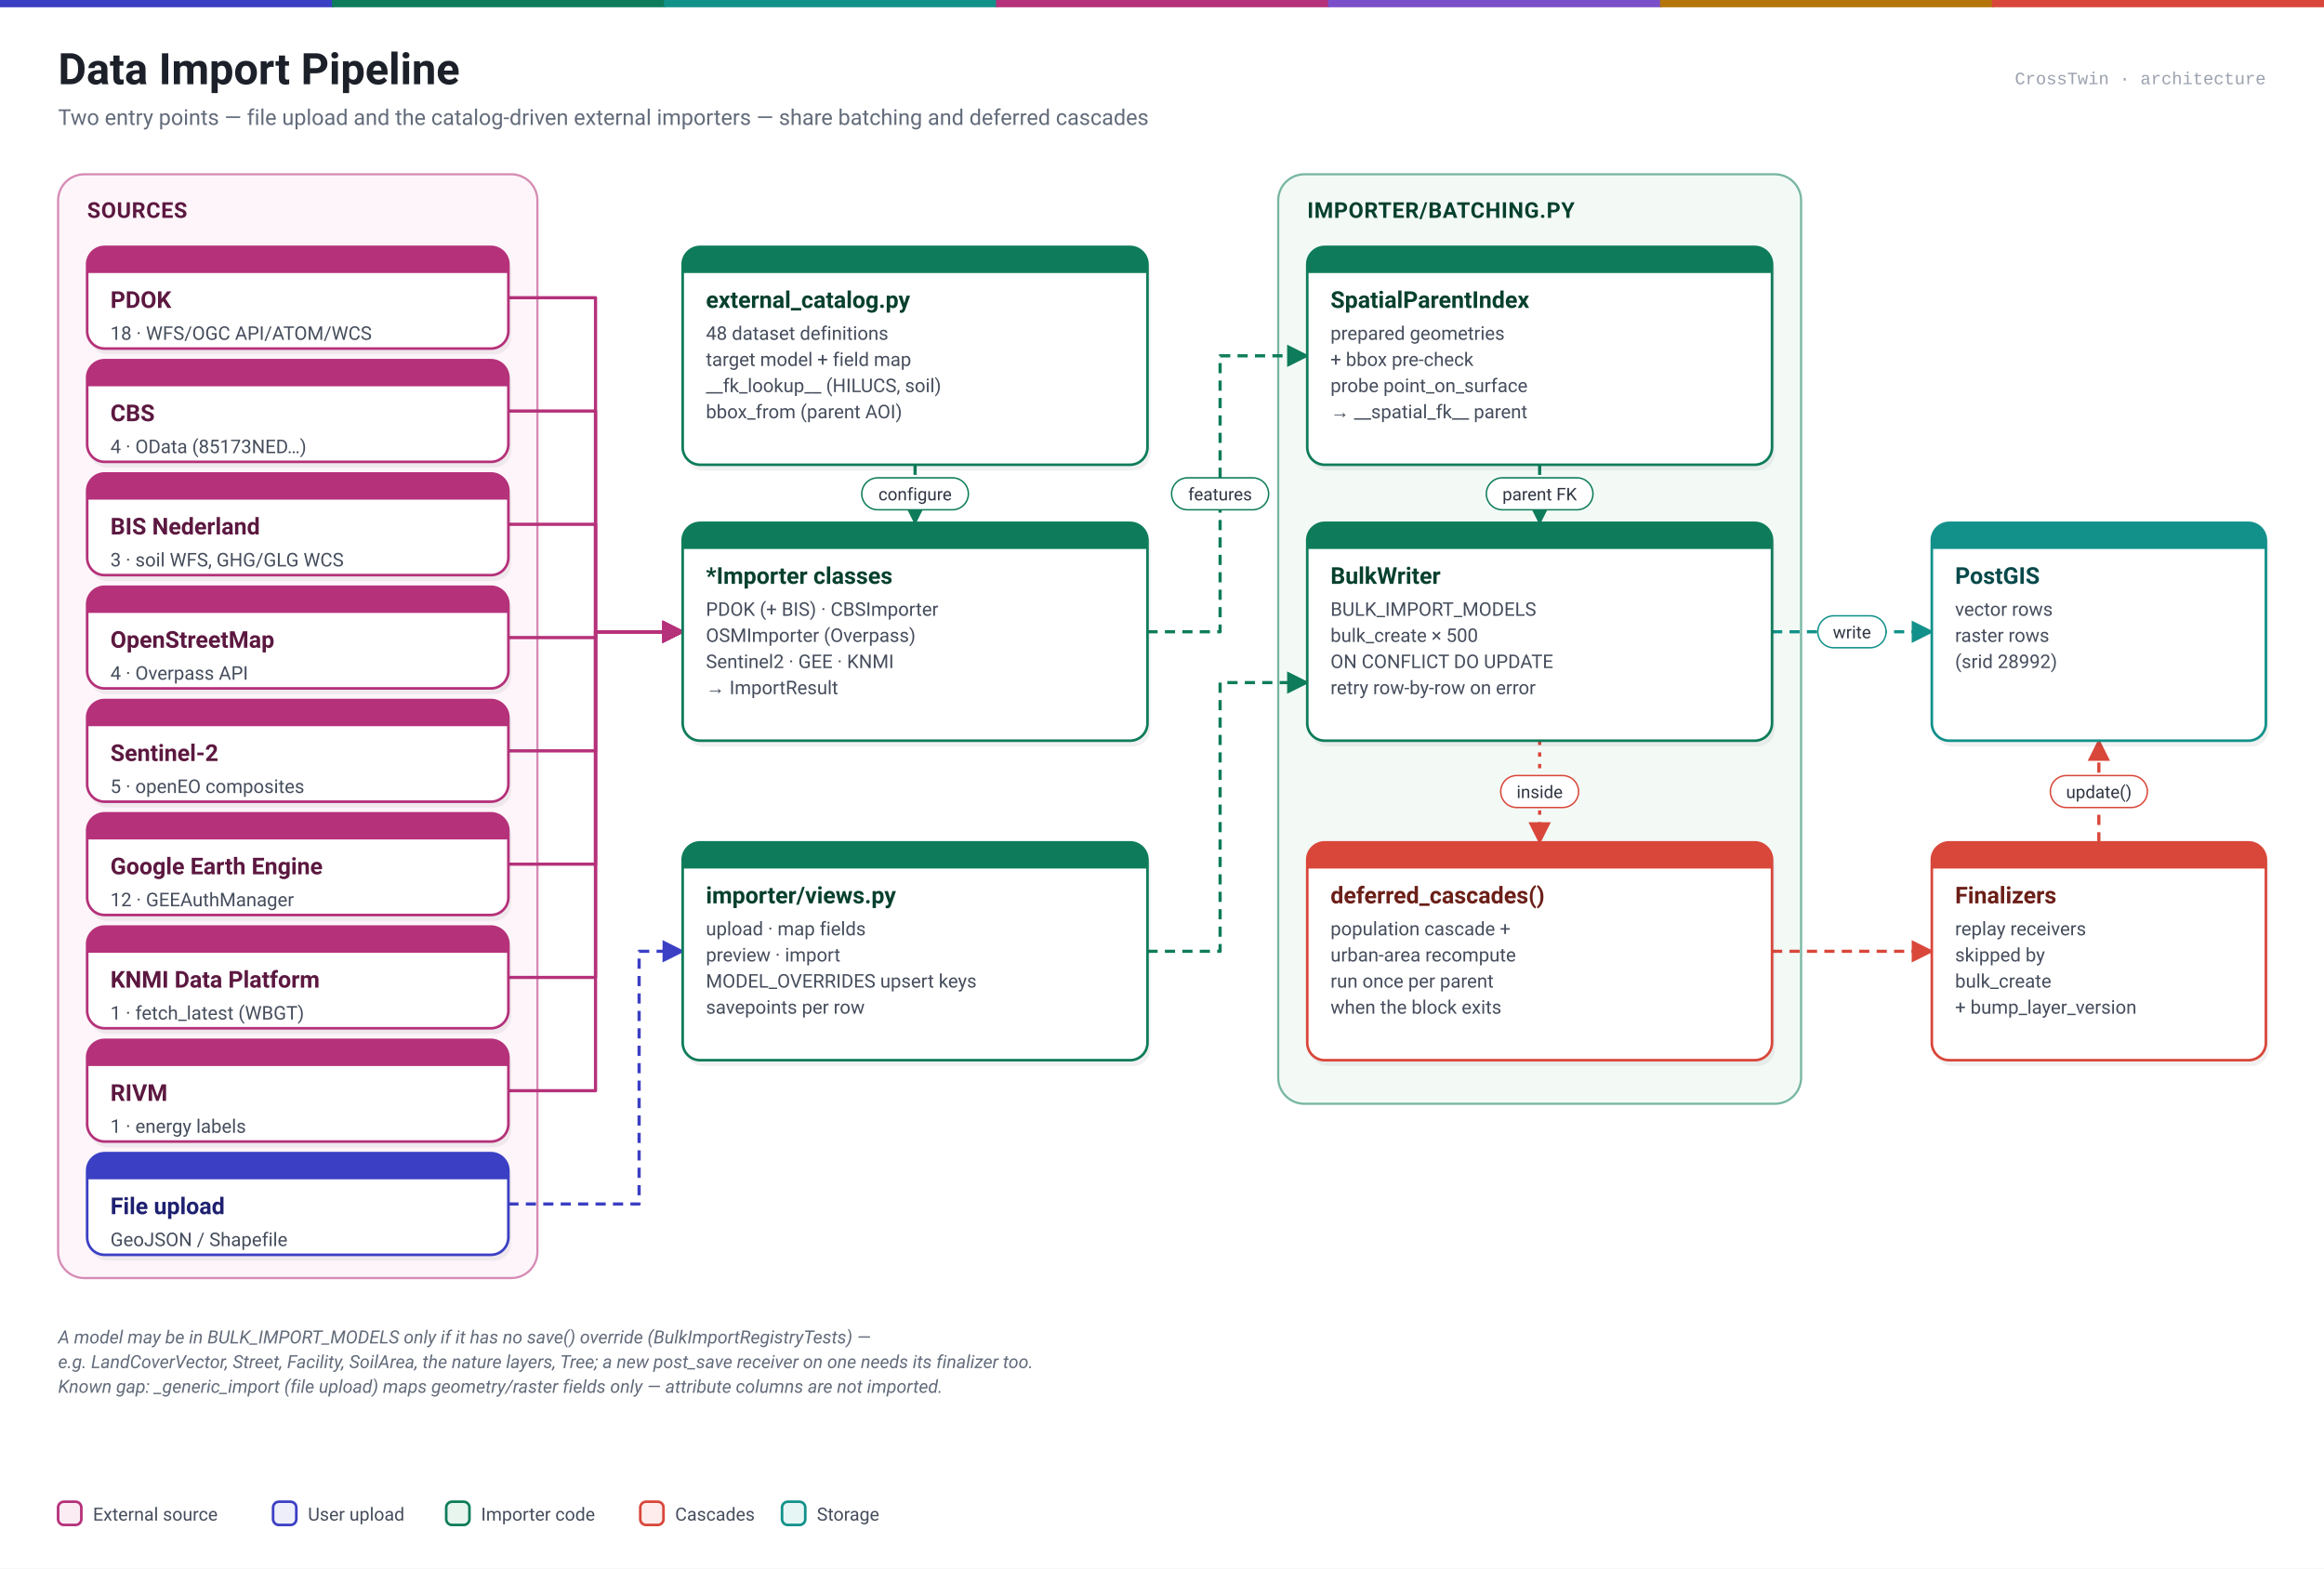
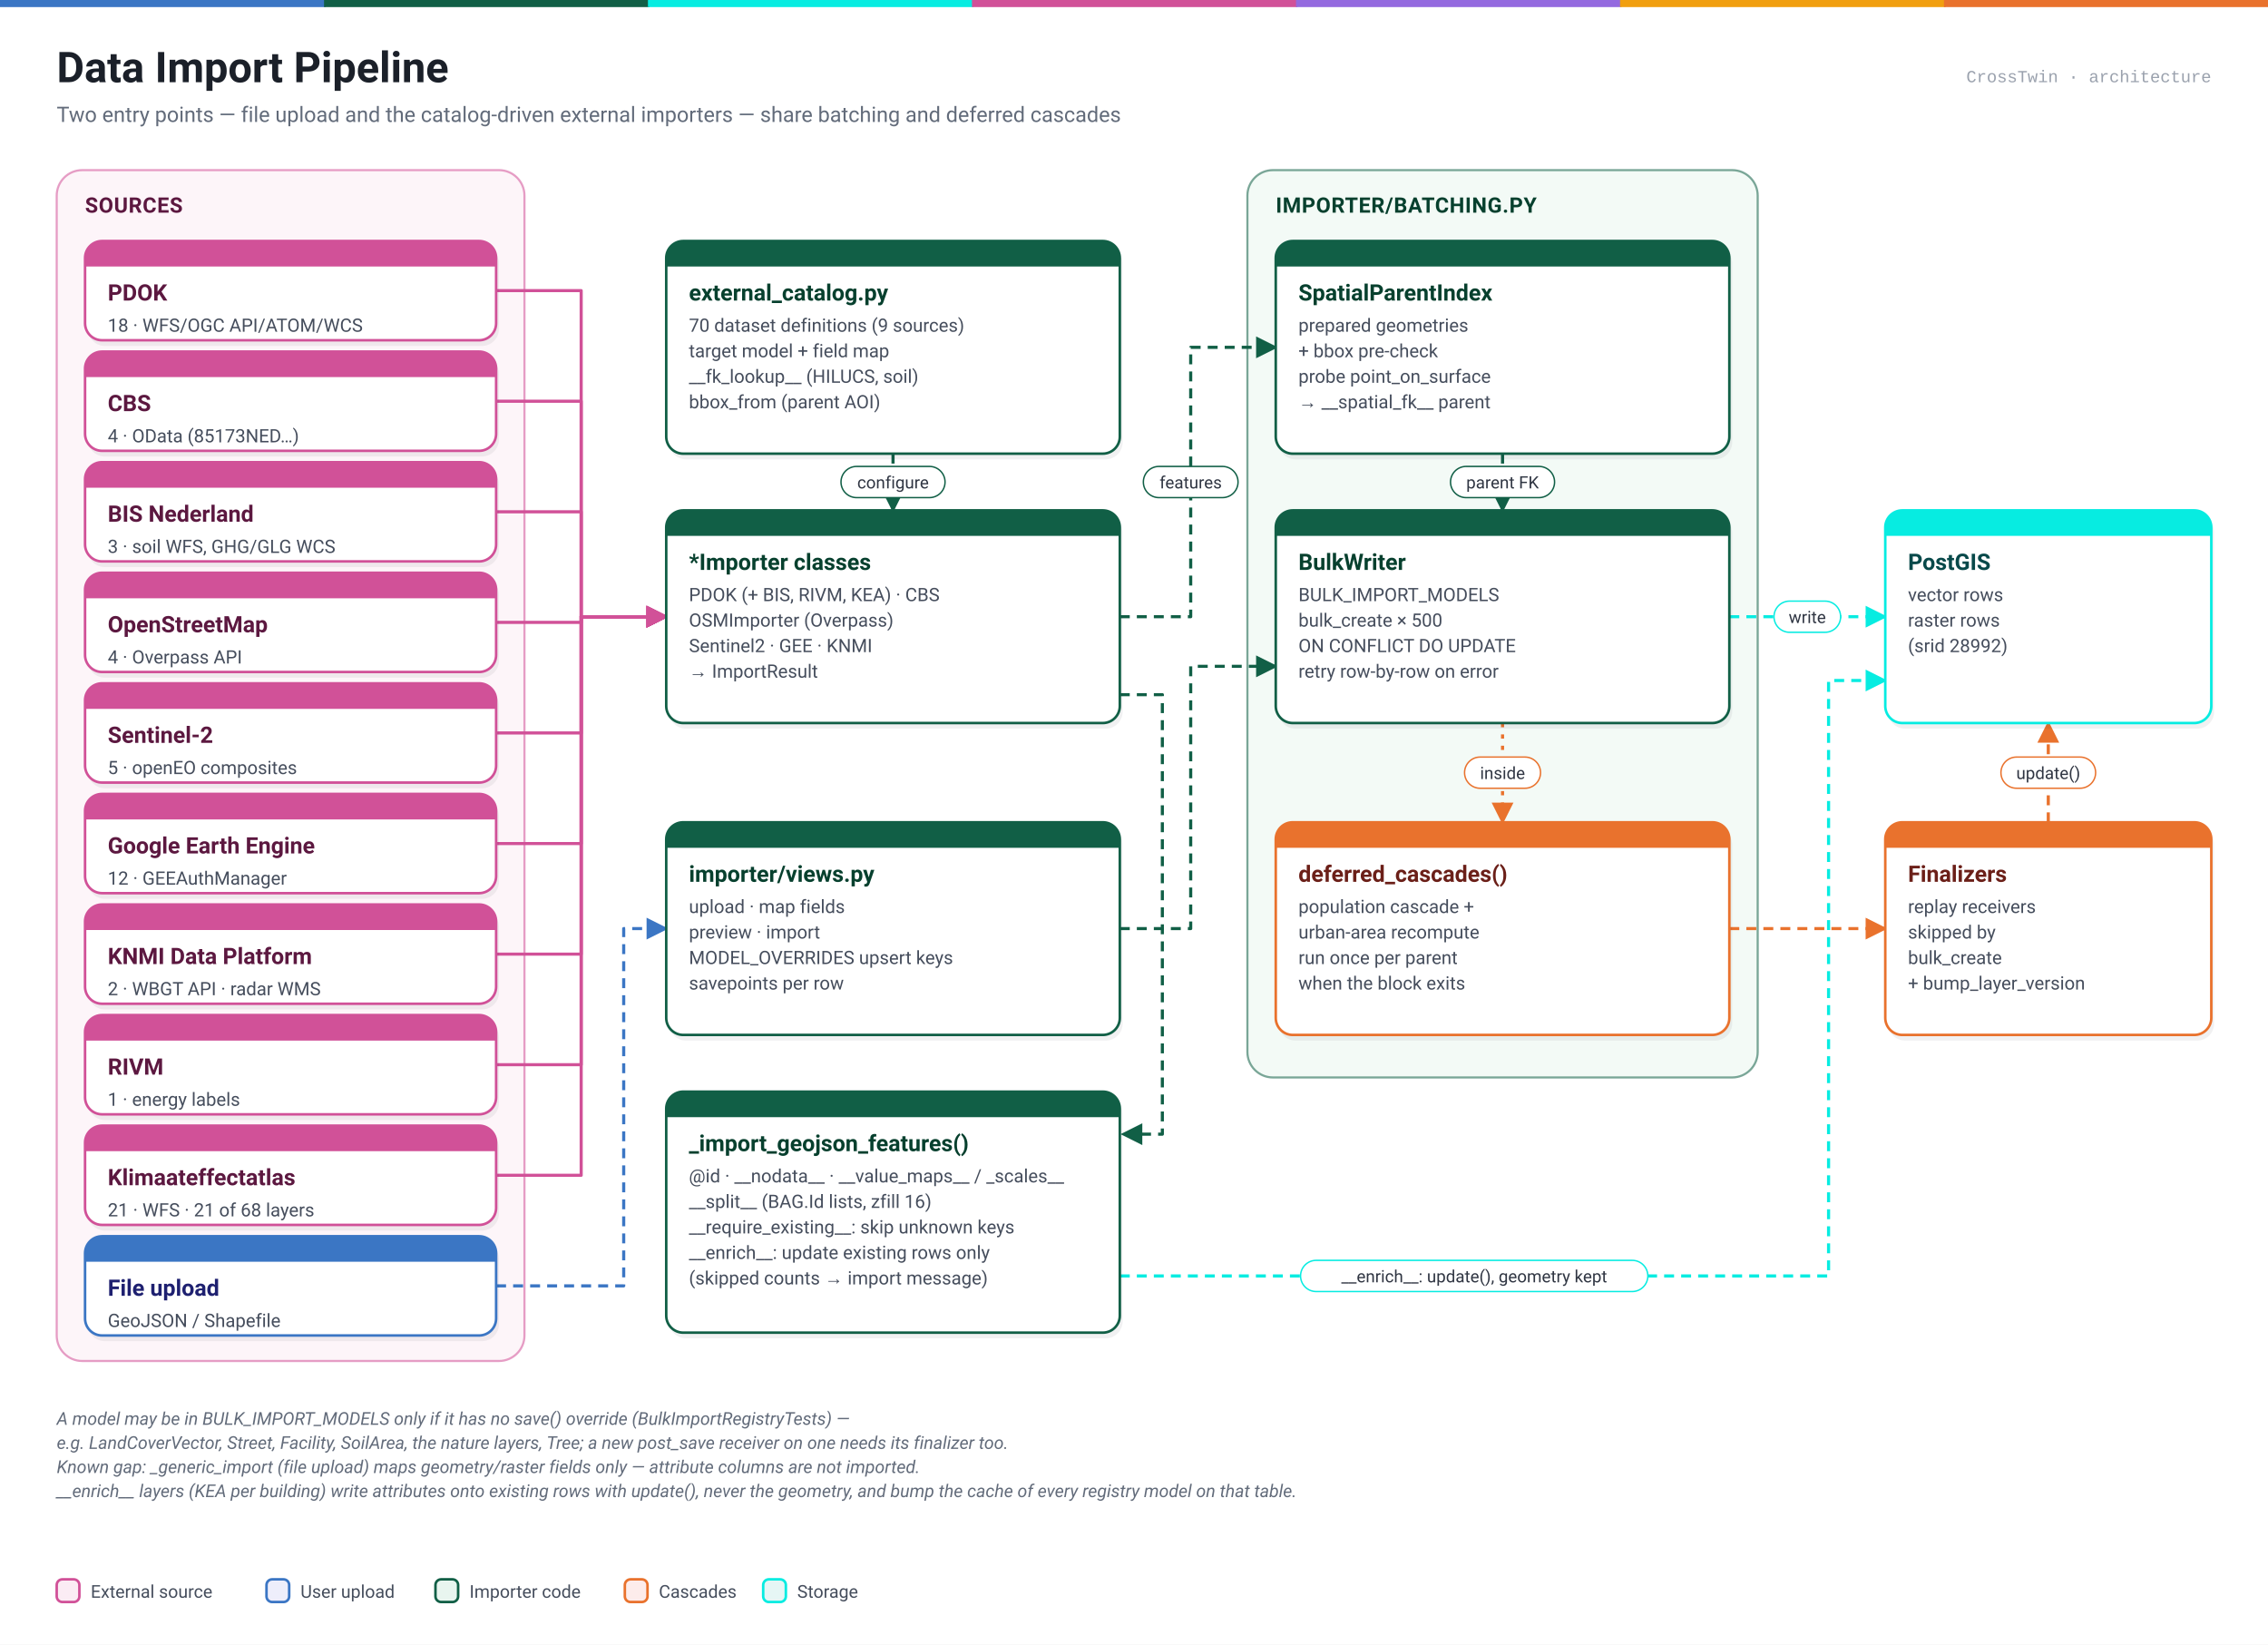
- <svg xmlns="http://www.w3.org/2000/svg" viewBox="0 0 1600 1080" width="1600" height="1080" role="img" aria-label="Data Import Pipeline">
+ <svg xmlns="http://www.w3.org/2000/svg" viewBox="0 0 1600 1160" width="1600" height="1160" role="img" aria-label="Data Import Pipeline">
  <style>
  .t { font-family:'Roboto','Helvetica Neue','Arial',sans-serif; }
  .m { font-family:'JetBrains Mono','Consolas','Courier New',monospace; }
  .flow { stroke-dasharray:7 5; animation:dash 1.2s linear infinite; }
  @keyframes dash { to { stroke-dashoffset:-24; } }
  @media (prefers-reduced-motion: reduce) { .flow { animation:none; } }
</style>
  <defs>
    <marker id="a-client" viewBox="0 0 10 10" refX="9" refY="5" markerWidth="7" markerHeight="7" orient="auto-start-reverse">
-       <path d="M0,0 L10,5 L0,10 z" fill="#3b3fc4" />
+       <path d="M0,0 L10,5 L0,10 z" fill="#3b76c4" />
    </marker>
    <marker id="as-client" viewBox="0 0 10 10" refX="9" refY="5" markerWidth="7" markerHeight="7" orient="auto-start-reverse">
-       <path d="M0,0 L10,5 L0,10 z" fill="#3b3fc4" />
+       <path d="M0,0 L10,5 L0,10 z" fill="#3b76c4" />
    </marker>
    <marker id="a-django" viewBox="0 0 10 10" refX="9" refY="5" markerWidth="7" markerHeight="7" orient="auto-start-reverse">
-       <path d="M0,0 L10,5 L0,10 z" fill="#0e7c5a" />
+       <path d="M0,0 L10,5 L0,10 z" fill="#115f46" />
    </marker>
    <marker id="as-django" viewBox="0 0 10 10" refX="9" refY="5" markerWidth="7" markerHeight="7" orient="auto-start-reverse">
-       <path d="M0,0 L10,5 L0,10 z" fill="#0e7c5a" />
+       <path d="M0,0 L10,5 L0,10 z" fill="#115f46" />
    </marker>
    <marker id="a-data" viewBox="0 0 10 10" refX="9" refY="5" markerWidth="7" markerHeight="7" orient="auto-start-reverse">
-       <path d="M0,0 L10,5 L0,10 z" fill="#12918a" />
+       <path d="M0,0 L10,5 L0,10 z" fill="#07ece1" />
    </marker>
    <marker id="as-data" viewBox="0 0 10 10" refX="9" refY="5" markerWidth="7" markerHeight="7" orient="auto-start-reverse">
-       <path d="M0,0 L10,5 L0,10 z" fill="#12918a" />
+       <path d="M0,0 L10,5 L0,10 z" fill="#07ece1" />
    </marker>
    <marker id="a-external" viewBox="0 0 10 10" refX="9" refY="5" markerWidth="7" markerHeight="7" orient="auto-start-reverse">
-       <path d="M0,0 L10,5 L0,10 z" fill="#b5317a" />
+       <path d="M0,0 L10,5 L0,10 z" fill="#d15198" />
    </marker>
    <marker id="as-external" viewBox="0 0 10 10" refX="9" refY="5" markerWidth="7" markerHeight="7" orient="auto-start-reverse">
-       <path d="M0,0 L10,5 L0,10 z" fill="#b5317a" />
+       <path d="M0,0 L10,5 L0,10 z" fill="#d15198" />
    </marker>
    <marker id="a-raster" viewBox="0 0 10 10" refX="9" refY="5" markerWidth="7" markerHeight="7" orient="auto-start-reverse">
-       <path d="M0,0 L10,5 L0,10 z" fill="#7b4fc9" />
+       <path d="M0,0 L10,5 L0,10 z" fill="#946adf" />
    </marker>
    <marker id="as-raster" viewBox="0 0 10 10" refX="9" refY="5" markerWidth="7" markerHeight="7" orient="auto-start-reverse">
-       <path d="M0,0 L10,5 L0,10 z" fill="#7b4fc9" />
+       <path d="M0,0 L10,5 L0,10 z" fill="#946adf" />
    </marker>
    <marker id="a-cache" viewBox="0 0 10 10" refX="9" refY="5" markerWidth="7" markerHeight="7" orient="auto-start-reverse">
-       <path d="M0,0 L10,5 L0,10 z" fill="#b5750a" />
+       <path d="M0,0 L10,5 L0,10 z" fill="#f19f0f" />
    </marker>
    <marker id="as-cache" viewBox="0 0 10 10" refX="9" refY="5" markerWidth="7" markerHeight="7" orient="auto-start-reverse">
-       <path d="M0,0 L10,5 L0,10 z" fill="#b5750a" />
+       <path d="M0,0 L10,5 L0,10 z" fill="#f19f0f" />
    </marker>
    <marker id="a-signal" viewBox="0 0 10 10" refX="9" refY="5" markerWidth="7" markerHeight="7" orient="auto-start-reverse">
-       <path d="M0,0 L10,5 L0,10 z" fill="#d9473a" />
+       <path d="M0,0 L10,5 L0,10 z" fill="#e9722d" />
    </marker>
    <marker id="as-signal" viewBox="0 0 10 10" refX="9" refY="5" markerWidth="7" markerHeight="7" orient="auto-start-reverse">
-       <path d="M0,0 L10,5 L0,10 z" fill="#d9473a" />
+       <path d="M0,0 L10,5 L0,10 z" fill="#e9722d" />
    </marker>
    <marker id="a-neutral" viewBox="0 0 10 10" refX="9" refY="5" markerWidth="7" markerHeight="7" orient="auto-start-reverse">
      <path d="M0,0 L10,5 L0,10 z" fill="#3f4756" />
    </marker>
    <marker id="as-neutral" viewBox="0 0 10 10" refX="9" refY="5" markerWidth="7" markerHeight="7" orient="auto-start-reverse">
      <path d="M0,0 L10,5 L0,10 z" fill="#3f4756" />
    </marker>
  </defs>
-   <rect width="1600" height="1080" fill="#ffffff" />
-   <rect x="0.0" width="229.6" height="5" fill="#3b3fc4" />
-   <rect x="228.6" width="229.6" height="5" fill="#0e7c5a" />
-   <rect x="457.1" width="229.6" height="5" fill="#12918a" />
-   <rect x="685.7" width="229.6" height="5" fill="#b5317a" />
-   <rect x="914.3" width="229.6" height="5" fill="#7b4fc9" />
-   <rect x="1142.9" width="229.6" height="5" fill="#b5750a" />
-   <rect x="1371.4" width="229.6" height="5" fill="#d9473a" />
+   <rect width="1600" height="1160" fill="#ffffff" />
+   <rect x="0.0" width="229.6" height="5" fill="#3b76c4" />
+   <rect x="228.6" width="229.6" height="5" fill="#115f46" />
+   <rect x="457.1" width="229.6" height="5" fill="#07ece1" />
+   <rect x="685.7" width="229.6" height="5" fill="#d15198" />
+   <rect x="914.3" width="229.6" height="5" fill="#946adf" />
+   <rect x="1142.9" width="229.6" height="5" fill="#f19f0f" />
+   <rect x="1371.4" width="229.6" height="5" fill="#e9722d" />
  <text class="t" x="40" y="58" font-size="30" font-weight="600" fill="#1b2029">Data Import Pipeline</text>
  <text class="t" x="40" y="86" font-size="15" fill="#626b7a">Two entry points — file upload and the catalog-driven external importers — share batching and deferred cascades</text>
  <text class="m" x="1560" y="58" font-size="12" fill="#9aa1ad" text-anchor="end">CrossTwin · architecture</text>
-   <rect x="40" y="120" width="330" height="760" rx="18" fill="#fbecf4" fill-opacity="0.55" stroke="#b5317a" stroke-opacity="0.55" stroke-width="1.5" />
+   <rect x="40" y="120" width="330" height="840" rx="18" fill="#fbecf4" fill-opacity="0.55" stroke="#d15198" stroke-opacity="0.55" stroke-width="1.5" />
  <text class="t" x="60" y="150" font-size="15" font-weight="700" fill="#5c1840" letter-spacing="0.4">SOURCES</text>
-   <rect x="880" y="120" width="360" height="640" rx="18" fill="#e8f5ef" fill-opacity="0.55" stroke="#0e7c5a" stroke-opacity="0.55" stroke-width="1.5" />
+   <rect x="880" y="120" width="360" height="640" rx="18" fill="#e8f5ef" fill-opacity="0.55" stroke="#115f46" stroke-opacity="0.55" stroke-width="1.5" />
  <text class="t" x="900" y="150" font-size="15" font-weight="700" fill="#07402e" letter-spacing="0.4">IMPORTER/BATCHING.PY</text>
-   <path d="M1060,510 L1060,580" fill="none" stroke="#d9473a" stroke-width="2.2" stroke-linejoin="round" stroke-dasharray="3 5" marker-end="url(#a-signal)" />
-   <path d="M1445,580 L1445,510" fill="none" stroke="#d9473a" stroke-width="2.2" stroke-linejoin="round" class="flow" marker-end="url(#a-signal)" />
-   <path d="M1220,655 L1330,655" fill="none" stroke="#d9473a" stroke-width="2.2" stroke-linejoin="round" class="flow" marker-end="url(#a-signal)" />
-   <path d="M1220,435 L1330,435" fill="none" stroke="#12918a" stroke-width="2.2" stroke-linejoin="round" class="flow" marker-end="url(#a-data)" />
-   <path d="M790,655 L840,655 L840,470 L900,470" fill="none" stroke="#0e7c5a" stroke-width="2.2" stroke-linejoin="round" class="flow" marker-end="url(#a-django)" />
-   <path d="M1060,320 L1060,360" fill="none" stroke="#0e7c5a" stroke-width="2.2" stroke-linejoin="round" class="flow" marker-end="url(#a-django)" />
-   <path d="M790,435 L840,435 L840,245 L900,245" fill="none" stroke="#0e7c5a" stroke-width="2.2" stroke-linejoin="round" class="flow" marker-end="url(#a-django)" />
-   <path d="M350,829 L440,829 L440,655 L470,655" fill="none" stroke="#3b3fc4" stroke-width="2.2" stroke-linejoin="round" class="flow" marker-end="url(#a-client)" />
-   <path d="M630,320 L630,360" fill="none" stroke="#0e7c5a" stroke-width="2.2" stroke-linejoin="round" class="flow" marker-end="url(#a-django)" />
-   <path d="M350,751 L410,751 L410,435 L470,435" fill="none" stroke="#b5317a" stroke-width="2.2" stroke-linejoin="round" marker-end="url(#a-external)" />
-   <path d="M350,673 L410,673 L410,435 L470,435" fill="none" stroke="#b5317a" stroke-width="2.2" stroke-linejoin="round" marker-end="url(#a-external)" />
-   <path d="M350,595 L410,595 L410,435 L470,435" fill="none" stroke="#b5317a" stroke-width="2.2" stroke-linejoin="round" marker-end="url(#a-external)" />
-   <path d="M350,517 L410,517 L410,435 L470,435" fill="none" stroke="#b5317a" stroke-width="2.2" stroke-linejoin="round" marker-end="url(#a-external)" />
-   <path d="M350,439 L410,439 L410,435 L470,435" fill="none" stroke="#b5317a" stroke-width="2.2" stroke-linejoin="round" marker-end="url(#a-external)" />
-   <path d="M350,361 L410,361 L410,435 L470,435" fill="none" stroke="#b5317a" stroke-width="2.2" stroke-linejoin="round" marker-end="url(#a-external)" />
-   <path d="M350,283 L410,283 L410,435 L470,435" fill="none" stroke="#b5317a" stroke-width="2.2" stroke-linejoin="round" marker-end="url(#a-external)" />
-   <path d="M350,205 L410,205 L410,435 L470,435" fill="none" stroke="#b5317a" stroke-width="2.2" stroke-linejoin="round" marker-end="url(#a-external)" />
+   <path d="M1060,510 L1060,580" fill="none" stroke="#e9722d" stroke-width="2.2" stroke-linejoin="round" stroke-dasharray="3 5" marker-end="url(#a-signal)" />
+   <path d="M1445,580 L1445,510" fill="none" stroke="#e9722d" stroke-width="2.2" stroke-linejoin="round" class="flow" marker-end="url(#a-signal)" />
+   <path d="M1220,655 L1330,655" fill="none" stroke="#e9722d" stroke-width="2.2" stroke-linejoin="round" class="flow" marker-end="url(#a-signal)" />
+   <path d="M1220,435 L1330,435" fill="none" stroke="#07ece1" stroke-width="2.2" stroke-linejoin="round" class="flow" marker-end="url(#a-data)" />
+   <path d="M790,655 L840,655 L840,470 L900,470" fill="none" stroke="#115f46" stroke-width="2.2" stroke-linejoin="round" class="flow" marker-end="url(#a-django)" />
+   <path d="M1060,320 L1060,360" fill="none" stroke="#115f46" stroke-width="2.2" stroke-linejoin="round" class="flow" marker-end="url(#a-django)" />
+   <path d="M790,435 L840,435 L840,245 L900,245" fill="none" stroke="#115f46" stroke-width="2.2" stroke-linejoin="round" class="flow" marker-end="url(#a-django)" />
+   <path d="M790,900 L1290,900 L1290,480 L1330,480" fill="none" stroke="#07ece1" stroke-width="2.2" stroke-linejoin="round" class="flow" marker-end="url(#a-data)" />
+   <path d="M790,490 L820,490 L820,800 L792,800" fill="none" stroke="#115f46" stroke-width="2.2" stroke-linejoin="round" class="flow" marker-end="url(#a-django)" />
+   <path d="M350,907 L440,907 L440,655 L470,655" fill="none" stroke="#3b76c4" stroke-width="2.2" stroke-linejoin="round" class="flow" marker-end="url(#a-client)" />
+   <path d="M630,320 L630,360" fill="none" stroke="#115f46" stroke-width="2.2" stroke-linejoin="round" class="flow" marker-end="url(#a-django)" />
+   <path d="M350,829 L410,829 L410,435 L470,435" fill="none" stroke="#d15198" stroke-width="2.2" stroke-linejoin="round" marker-end="url(#a-external)" />
+   <path d="M350,751 L410,751 L410,435 L470,435" fill="none" stroke="#d15198" stroke-width="2.2" stroke-linejoin="round" marker-end="url(#a-external)" />
+   <path d="M350,673 L410,673 L410,435 L470,435" fill="none" stroke="#d15198" stroke-width="2.2" stroke-linejoin="round" marker-end="url(#a-external)" />
+   <path d="M350,595 L410,595 L410,435 L470,435" fill="none" stroke="#d15198" stroke-width="2.2" stroke-linejoin="round" marker-end="url(#a-external)" />
+   <path d="M350,517 L410,517 L410,435 L470,435" fill="none" stroke="#d15198" stroke-width="2.2" stroke-linejoin="round" marker-end="url(#a-external)" />
+   <path d="M350,439 L410,439 L410,435 L470,435" fill="none" stroke="#d15198" stroke-width="2.2" stroke-linejoin="round" marker-end="url(#a-external)" />
+   <path d="M350,361 L410,361 L410,435 L470,435" fill="none" stroke="#d15198" stroke-width="2.2" stroke-linejoin="round" marker-end="url(#a-external)" />
+   <path d="M350,283 L410,283 L410,435 L470,435" fill="none" stroke="#d15198" stroke-width="2.2" stroke-linejoin="round" marker-end="url(#a-external)" />
+   <path d="M350,205 L410,205 L410,435 L470,435" fill="none" stroke="#d15198" stroke-width="2.2" stroke-linejoin="round" marker-end="url(#a-external)" />
  <rect x="62" y="174" width="290" height="70" rx="12" fill="#1b2029" fill-opacity="0.06" />
-   <rect x="60" y="170" width="290" height="70" rx="12" fill="#fff" stroke="#b5317a" stroke-width="1.8" />
-   <path d="M72,170 h266 a12,12 0 0 1 12,12 v6 h-290 v-6 a12,12 0 0 1 12,-12 z" fill="#b5317a" />
+   <rect x="60" y="170" width="290" height="70" rx="12" fill="#fff" stroke="#d15198" stroke-width="1.8" />
+   <path d="M72,170 h266 a12,12 0 0 1 12,12 v6 h-290 v-6 a12,12 0 0 1 12,-12 z" fill="#d15198" />
  <text class="t" x="76" y="212" font-size="16" font-weight="700" fill="#5c1840">PDOK</text>
  <text class="t" x="76" y="234" font-size="13" fill="#454d5c">18 · WFS/OGC API/ATOM/WCS</text>
  <rect x="62" y="252" width="290" height="70" rx="12" fill="#1b2029" fill-opacity="0.06" />
-   <rect x="60" y="248" width="290" height="70" rx="12" fill="#fff" stroke="#b5317a" stroke-width="1.8" />
-   <path d="M72,248 h266 a12,12 0 0 1 12,12 v6 h-290 v-6 a12,12 0 0 1 12,-12 z" fill="#b5317a" />
+   <rect x="60" y="248" width="290" height="70" rx="12" fill="#fff" stroke="#d15198" stroke-width="1.8" />
+   <path d="M72,248 h266 a12,12 0 0 1 12,12 v6 h-290 v-6 a12,12 0 0 1 12,-12 z" fill="#d15198" />
  <text class="t" x="76" y="290" font-size="16" font-weight="700" fill="#5c1840">CBS</text>
  <text class="t" x="76" y="312" font-size="13" fill="#454d5c">4 · OData (85173NED…)</text>
  <rect x="62" y="330" width="290" height="70" rx="12" fill="#1b2029" fill-opacity="0.06" />
-   <rect x="60" y="326" width="290" height="70" rx="12" fill="#fff" stroke="#b5317a" stroke-width="1.8" />
-   <path d="M72,326 h266 a12,12 0 0 1 12,12 v6 h-290 v-6 a12,12 0 0 1 12,-12 z" fill="#b5317a" />
+   <rect x="60" y="326" width="290" height="70" rx="12" fill="#fff" stroke="#d15198" stroke-width="1.8" />
+   <path d="M72,326 h266 a12,12 0 0 1 12,12 v6 h-290 v-6 a12,12 0 0 1 12,-12 z" fill="#d15198" />
  <text class="t" x="76" y="368" font-size="16" font-weight="700" fill="#5c1840">BIS Nederland</text>
  <text class="t" x="76" y="390" font-size="13" fill="#454d5c">3 · soil WFS, GHG/GLG WCS</text>
  <rect x="62" y="408" width="290" height="70" rx="12" fill="#1b2029" fill-opacity="0.06" />
-   <rect x="60" y="404" width="290" height="70" rx="12" fill="#fff" stroke="#b5317a" stroke-width="1.8" />
-   <path d="M72,404 h266 a12,12 0 0 1 12,12 v6 h-290 v-6 a12,12 0 0 1 12,-12 z" fill="#b5317a" />
+   <rect x="60" y="404" width="290" height="70" rx="12" fill="#fff" stroke="#d15198" stroke-width="1.8" />
+   <path d="M72,404 h266 a12,12 0 0 1 12,12 v6 h-290 v-6 a12,12 0 0 1 12,-12 z" fill="#d15198" />
  <text class="t" x="76" y="446" font-size="16" font-weight="700" fill="#5c1840">OpenStreetMap</text>
  <text class="t" x="76" y="468" font-size="13" fill="#454d5c">4 · Overpass API</text>
  <rect x="62" y="486" width="290" height="70" rx="12" fill="#1b2029" fill-opacity="0.06" />
-   <rect x="60" y="482" width="290" height="70" rx="12" fill="#fff" stroke="#b5317a" stroke-width="1.8" />
-   <path d="M72,482 h266 a12,12 0 0 1 12,12 v6 h-290 v-6 a12,12 0 0 1 12,-12 z" fill="#b5317a" />
+   <rect x="60" y="482" width="290" height="70" rx="12" fill="#fff" stroke="#d15198" stroke-width="1.8" />
+   <path d="M72,482 h266 a12,12 0 0 1 12,12 v6 h-290 v-6 a12,12 0 0 1 12,-12 z" fill="#d15198" />
  <text class="t" x="76" y="524" font-size="16" font-weight="700" fill="#5c1840">Sentinel-2</text>
  <text class="t" x="76" y="546" font-size="13" fill="#454d5c">5 · openEO composites</text>
  <rect x="62" y="564" width="290" height="70" rx="12" fill="#1b2029" fill-opacity="0.06" />
-   <rect x="60" y="560" width="290" height="70" rx="12" fill="#fff" stroke="#b5317a" stroke-width="1.8" />
-   <path d="M72,560 h266 a12,12 0 0 1 12,12 v6 h-290 v-6 a12,12 0 0 1 12,-12 z" fill="#b5317a" />
+   <rect x="60" y="560" width="290" height="70" rx="12" fill="#fff" stroke="#d15198" stroke-width="1.8" />
+   <path d="M72,560 h266 a12,12 0 0 1 12,12 v6 h-290 v-6 a12,12 0 0 1 12,-12 z" fill="#d15198" />
  <text class="t" x="76" y="602" font-size="16" font-weight="700" fill="#5c1840">Google Earth Engine</text>
  <text class="t" x="76" y="624" font-size="13" fill="#454d5c">12 · GEEAuthManager</text>
  <rect x="62" y="642" width="290" height="70" rx="12" fill="#1b2029" fill-opacity="0.06" />
-   <rect x="60" y="638" width="290" height="70" rx="12" fill="#fff" stroke="#b5317a" stroke-width="1.8" />
-   <path d="M72,638 h266 a12,12 0 0 1 12,12 v6 h-290 v-6 a12,12 0 0 1 12,-12 z" fill="#b5317a" />
+   <rect x="60" y="638" width="290" height="70" rx="12" fill="#fff" stroke="#d15198" stroke-width="1.8" />
+   <path d="M72,638 h266 a12,12 0 0 1 12,12 v6 h-290 v-6 a12,12 0 0 1 12,-12 z" fill="#d15198" />
  <text class="t" x="76" y="680" font-size="16" font-weight="700" fill="#5c1840">KNMI Data Platform</text>
-   <text class="t" x="76" y="702" font-size="13" fill="#454d5c">1 · fetch_latest (WBGT)</text>
+   <text class="t" x="76" y="702" font-size="13" fill="#454d5c">2 · WBGT API · radar WMS</text>
  <rect x="62" y="720" width="290" height="70" rx="12" fill="#1b2029" fill-opacity="0.06" />
-   <rect x="60" y="716" width="290" height="70" rx="12" fill="#fff" stroke="#b5317a" stroke-width="1.8" />
-   <path d="M72,716 h266 a12,12 0 0 1 12,12 v6 h-290 v-6 a12,12 0 0 1 12,-12 z" fill="#b5317a" />
+   <rect x="60" y="716" width="290" height="70" rx="12" fill="#fff" stroke="#d15198" stroke-width="1.8" />
+   <path d="M72,716 h266 a12,12 0 0 1 12,12 v6 h-290 v-6 a12,12 0 0 1 12,-12 z" fill="#d15198" />
  <text class="t" x="76" y="758" font-size="16" font-weight="700" fill="#5c1840">RIVM</text>
  <text class="t" x="76" y="780" font-size="13" fill="#454d5c">1 · energy labels</text>
  <rect x="62" y="798" width="290" height="70" rx="12" fill="#1b2029" fill-opacity="0.06" />
-   <rect x="60" y="794" width="290" height="70" rx="12" fill="#fff" stroke="#3b3fc4" stroke-width="1.8" />
-   <path d="M72,794 h266 a12,12 0 0 1 12,12 v6 h-290 v-6 a12,12 0 0 1 12,-12 z" fill="#3b3fc4" />
-   <text class="t" x="76" y="836" font-size="16" font-weight="700" fill="#1e2070">File upload</text>
-   <text class="t" x="76" y="858" font-size="13" fill="#454d5c">GeoJSON / Shapefile</text>
+   <rect x="60" y="794" width="290" height="70" rx="12" fill="#fff" stroke="#d15198" stroke-width="1.8" />
+   <path d="M72,794 h266 a12,12 0 0 1 12,12 v6 h-290 v-6 a12,12 0 0 1 12,-12 z" fill="#d15198" />
+   <text class="t" x="76" y="836" font-size="16" font-weight="700" fill="#5c1840">Klimaateffectatlas</text>
+   <text class="t" x="76" y="858" font-size="13" fill="#454d5c">21 · WFS · 21 of 68 layers</text>
+   <rect x="62" y="876" width="290" height="70" rx="12" fill="#1b2029" fill-opacity="0.06" />
+   <rect x="60" y="872" width="290" height="70" rx="12" fill="#fff" stroke="#3b76c4" stroke-width="1.8" />
+   <path d="M72,872 h266 a12,12 0 0 1 12,12 v6 h-290 v-6 a12,12 0 0 1 12,-12 z" fill="#3b76c4" />
+   <text class="t" x="76" y="914" font-size="16" font-weight="700" fill="#1e2070">File upload</text>
+   <text class="t" x="76" y="936" font-size="13" fill="#454d5c">GeoJSON / Shapefile</text>
  <rect x="472" y="174" width="320" height="150" rx="12" fill="#1b2029" fill-opacity="0.06" />
-   <rect x="470" y="170" width="320" height="150" rx="12" fill="#fff" stroke="#0e7c5a" stroke-width="1.8" />
-   <path d="M482,170 h296 a12,12 0 0 1 12,12 v6 h-320 v-6 a12,12 0 0 1 12,-12 z" fill="#0e7c5a" />
+   <rect x="470" y="170" width="320" height="150" rx="12" fill="#fff" stroke="#115f46" stroke-width="1.8" />
+   <path d="M482,170 h296 a12,12 0 0 1 12,12 v6 h-320 v-6 a12,12 0 0 1 12,-12 z" fill="#115f46" />
  <text class="t" x="486" y="212" font-size="16" font-weight="700" fill="#07402e">external_catalog.py</text>
-   <text class="t" x="486" y="234" font-size="13" fill="#454d5c">48 dataset definitions</text>
+   <text class="t" x="486" y="234" font-size="13" fill="#454d5c">70 dataset definitions (9 sources)</text>
  <text class="t" x="486" y="252" font-size="13" fill="#454d5c">target model + field map</text>
  <text class="t" x="486" y="270" font-size="13" fill="#454d5c">__fk_lookup__ (HILUCS, soil)</text>
  <text class="t" x="486" y="288" font-size="13" fill="#454d5c">bbox_from (parent AOI)</text>
  <rect x="472" y="364" width="320" height="150" rx="12" fill="#1b2029" fill-opacity="0.06" />
-   <rect x="470" y="360" width="320" height="150" rx="12" fill="#fff" stroke="#0e7c5a" stroke-width="1.8" />
-   <path d="M482,360 h296 a12,12 0 0 1 12,12 v6 h-320 v-6 a12,12 0 0 1 12,-12 z" fill="#0e7c5a" />
+   <rect x="470" y="360" width="320" height="150" rx="12" fill="#fff" stroke="#115f46" stroke-width="1.8" />
+   <path d="M482,360 h296 a12,12 0 0 1 12,12 v6 h-320 v-6 a12,12 0 0 1 12,-12 z" fill="#115f46" />
  <text class="t" x="486" y="402" font-size="16" font-weight="700" fill="#07402e">*Importer classes</text>
-   <text class="t" x="486" y="424" font-size="13" fill="#454d5c">PDOK (+ BIS) · CBSImporter</text>
+   <text class="t" x="486" y="424" font-size="13" fill="#454d5c">PDOK (+ BIS, RIVM, KEA) · CBS</text>
  <text class="t" x="486" y="442" font-size="13" fill="#454d5c">OSMImporter (Overpass)</text>
  <text class="t" x="486" y="460" font-size="13" fill="#454d5c">Sentinel2 · GEE · KNMI</text>
  <text class="t" x="486" y="478" font-size="13" fill="#454d5c">→ ImportResult</text>
  <rect x="472" y="584" width="320" height="150" rx="12" fill="#1b2029" fill-opacity="0.06" />
-   <rect x="470" y="580" width="320" height="150" rx="12" fill="#fff" stroke="#0e7c5a" stroke-width="1.8" />
-   <path d="M482,580 h296 a12,12 0 0 1 12,12 v6 h-320 v-6 a12,12 0 0 1 12,-12 z" fill="#0e7c5a" />
+   <rect x="470" y="580" width="320" height="150" rx="12" fill="#fff" stroke="#115f46" stroke-width="1.8" />
+   <path d="M482,580 h296 a12,12 0 0 1 12,12 v6 h-320 v-6 a12,12 0 0 1 12,-12 z" fill="#115f46" />
  <text class="t" x="486" y="622" font-size="16" font-weight="700" fill="#07402e">importer/views.py</text>
  <text class="t" x="486" y="644" font-size="13" fill="#454d5c">upload · map fields</text>
  <text class="t" x="486" y="662" font-size="13" fill="#454d5c">preview · import</text>
  <text class="t" x="486" y="680" font-size="13" fill="#454d5c">MODEL_OVERRIDES upsert keys</text>
  <text class="t" x="486" y="698" font-size="13" fill="#454d5c">savepoints per row</text>
+   <rect x="472" y="774" width="320" height="170" rx="12" fill="#1b2029" fill-opacity="0.06" />
+   <rect x="470" y="770" width="320" height="170" rx="12" fill="#fff" stroke="#115f46" stroke-width="1.8" />
+   <path d="M482,770 h296 a12,12 0 0 1 12,12 v6 h-320 v-6 a12,12 0 0 1 12,-12 z" fill="#115f46" />
+   <text class="t" x="486" y="812" font-size="16" font-weight="700" fill="#07402e">_import_geojson_features()</text>
+   <text class="t" x="486" y="834" font-size="13" fill="#454d5c">@id · __nodata__ · __value_maps__ / _scales__</text>
+   <text class="t" x="486" y="852" font-size="13" fill="#454d5c">__split__ (BAG.Id lists, zfill 16)</text>
+   <text class="t" x="486" y="870" font-size="13" fill="#454d5c">__require_existing__: skip unknown keys</text>
+   <text class="t" x="486" y="888" font-size="13" fill="#454d5c">__enrich__: update existing rows only</text>
+   <text class="t" x="486" y="906" font-size="13" fill="#454d5c">(skipped counts → import message)</text>
  <rect x="902" y="174" width="320" height="150" rx="12" fill="#1b2029" fill-opacity="0.06" />
-   <rect x="900" y="170" width="320" height="150" rx="12" fill="#fff" stroke="#0e7c5a" stroke-width="1.8" />
-   <path d="M912,170 h296 a12,12 0 0 1 12,12 v6 h-320 v-6 a12,12 0 0 1 12,-12 z" fill="#0e7c5a" />
+   <rect x="900" y="170" width="320" height="150" rx="12" fill="#fff" stroke="#115f46" stroke-width="1.8" />
+   <path d="M912,170 h296 a12,12 0 0 1 12,12 v6 h-320 v-6 a12,12 0 0 1 12,-12 z" fill="#115f46" />
  <text class="t" x="916" y="212" font-size="16" font-weight="700" fill="#07402e">SpatialParentIndex</text>
  <text class="t" x="916" y="234" font-size="13" fill="#454d5c">prepared geometries</text>
  <text class="t" x="916" y="252" font-size="13" fill="#454d5c">+ bbox pre-check</text>
  <text class="t" x="916" y="270" font-size="13" fill="#454d5c">probe point_on_surface</text>
  <text class="t" x="916" y="288" font-size="13" fill="#454d5c">→ __spatial_fk__ parent</text>
  <rect x="902" y="364" width="320" height="150" rx="12" fill="#1b2029" fill-opacity="0.06" />
-   <rect x="900" y="360" width="320" height="150" rx="12" fill="#fff" stroke="#0e7c5a" stroke-width="1.8" />
-   <path d="M912,360 h296 a12,12 0 0 1 12,12 v6 h-320 v-6 a12,12 0 0 1 12,-12 z" fill="#0e7c5a" />
+   <rect x="900" y="360" width="320" height="150" rx="12" fill="#fff" stroke="#115f46" stroke-width="1.8" />
+   <path d="M912,360 h296 a12,12 0 0 1 12,12 v6 h-320 v-6 a12,12 0 0 1 12,-12 z" fill="#115f46" />
  <text class="t" x="916" y="402" font-size="16" font-weight="700" fill="#07402e">BulkWriter</text>
  <text class="t" x="916" y="424" font-size="13" fill="#454d5c">BULK_IMPORT_MODELS</text>
  <text class="t" x="916" y="442" font-size="13" fill="#454d5c">bulk_create × 500</text>
  <text class="t" x="916" y="460" font-size="13" fill="#454d5c">ON CONFLICT DO UPDATE</text>
  <text class="t" x="916" y="478" font-size="13" fill="#454d5c">retry row-by-row on error</text>
  <rect x="902" y="584" width="320" height="150" rx="12" fill="#1b2029" fill-opacity="0.06" />
-   <rect x="900" y="580" width="320" height="150" rx="12" fill="#fff" stroke="#d9473a" stroke-width="1.8" />
-   <path d="M912,580 h296 a12,12 0 0 1 12,12 v6 h-320 v-6 a12,12 0 0 1 12,-12 z" fill="#d9473a" />
+   <rect x="900" y="580" width="320" height="150" rx="12" fill="#fff" stroke="#e9722d" stroke-width="1.8" />
+   <path d="M912,580 h296 a12,12 0 0 1 12,12 v6 h-320 v-6 a12,12 0 0 1 12,-12 z" fill="#e9722d" />
  <text class="t" x="916" y="622" font-size="16" font-weight="700" fill="#6b1f18">deferred_cascades()</text>
  <text class="t" x="916" y="644" font-size="13" fill="#454d5c">population cascade +</text>
  <text class="t" x="916" y="662" font-size="13" fill="#454d5c">urban-area recompute</text>
  <text class="t" x="916" y="680" font-size="13" fill="#454d5c">run once per parent</text>
  <text class="t" x="916" y="698" font-size="13" fill="#454d5c">when the block exits</text>
  <rect x="1332" y="364" width="230" height="150" rx="12" fill="#1b2029" fill-opacity="0.06" />
-   <rect x="1330" y="360" width="230" height="150" rx="12" fill="#fff" stroke="#12918a" stroke-width="1.8" />
-   <path d="M1342,360 h206 a12,12 0 0 1 12,12 v6 h-230 v-6 a12,12 0 0 1 12,-12 z" fill="#12918a" />
+   <rect x="1330" y="360" width="230" height="150" rx="12" fill="#fff" stroke="#07ece1" stroke-width="1.8" />
+   <path d="M1342,360 h206 a12,12 0 0 1 12,12 v6 h-230 v-6 a12,12 0 0 1 12,-12 z" fill="#07ece1" />
  <text class="t" x="1346" y="402" font-size="16" font-weight="700" fill="#08494a">PostGIS</text>
  <text class="t" x="1346" y="424" font-size="13" fill="#454d5c">vector rows</text>
  <text class="t" x="1346" y="442" font-size="13" fill="#454d5c">raster rows</text>
  <text class="t" x="1346" y="460" font-size="13" fill="#454d5c">(srid 28992)</text>
  <rect x="1332" y="584" width="230" height="150" rx="12" fill="#1b2029" fill-opacity="0.06" />
-   <rect x="1330" y="580" width="230" height="150" rx="12" fill="#fff" stroke="#d9473a" stroke-width="1.8" />
-   <path d="M1342,580 h206 a12,12 0 0 1 12,12 v6 h-230 v-6 a12,12 0 0 1 12,-12 z" fill="#d9473a" />
+   <rect x="1330" y="580" width="230" height="150" rx="12" fill="#fff" stroke="#e9722d" stroke-width="1.8" />
+   <path d="M1342,580 h206 a12,12 0 0 1 12,12 v6 h-230 v-6 a12,12 0 0 1 12,-12 z" fill="#e9722d" />
  <text class="t" x="1346" y="622" font-size="16" font-weight="700" fill="#6b1f18">Finalizers</text>
  <text class="t" x="1346" y="644" font-size="13" fill="#454d5c">replay receivers</text>
  <text class="t" x="1346" y="662" font-size="13" fill="#454d5c">skipped by</text>
  <text class="t" x="1346" y="680" font-size="13" fill="#454d5c">bulk_create</text>
  <text class="t" x="1346" y="698" font-size="13" fill="#454d5c">+ bump_layer_version</text>
-   <rect x="593.3" y="329.0" width="73.4" height="22" rx="11" fill="#fff" stroke="#0e7c5a" stroke-width="1" />
+   <rect x="593.3" y="329.0" width="73.4" height="22" rx="11" fill="#fff" stroke="#115f46" stroke-width="1" />
  <text class="t" x="630.0" y="344.5" font-size="12" fill="#2f3542" text-anchor="middle">configure</text>
-   <rect x="806.6" y="329.0" width="66.8" height="22" rx="11" fill="#fff" stroke="#0e7c5a" stroke-width="1" />
+   <rect x="917.5" y="889.0" width="245.0" height="22" rx="11" fill="#fff" stroke="#07ece1" stroke-width="1" />
+   <text class="t" x="1040.0" y="904.5" font-size="12" fill="#2f3542" text-anchor="middle">__enrich__: update(), geometry kept</text>
+   <rect x="806.6" y="329.0" width="66.8" height="22" rx="11" fill="#fff" stroke="#115f46" stroke-width="1" />
  <text class="t" x="840.0" y="344.5" font-size="12" fill="#2f3542" text-anchor="middle">features</text>
-   <rect x="1023.3" y="329.0" width="73.4" height="22" rx="11" fill="#fff" stroke="#0e7c5a" stroke-width="1" />
+   <rect x="1023.3" y="329.0" width="73.4" height="22" rx="11" fill="#fff" stroke="#115f46" stroke-width="1" />
  <text class="t" x="1060.0" y="344.5" font-size="12" fill="#2f3542" text-anchor="middle">parent FK</text>
-   <rect x="1251.5" y="424.0" width="47.0" height="22" rx="11" fill="#fff" stroke="#12918a" stroke-width="1" />
+   <rect x="1251.5" y="424.0" width="47.0" height="22" rx="11" fill="#fff" stroke="#07ece1" stroke-width="1" />
  <text class="t" x="1275.0" y="439.5" font-size="12" fill="#2f3542" text-anchor="middle">write</text>
-   <rect x="1411.6" y="534.0" width="66.8" height="22" rx="11" fill="#fff" stroke="#d9473a" stroke-width="1" />
+   <rect x="1411.6" y="534.0" width="66.8" height="22" rx="11" fill="#fff" stroke="#e9722d" stroke-width="1" />
  <text class="t" x="1445.0" y="549.5" font-size="12" fill="#2f3542" text-anchor="middle">update()</text>
-   <rect x="1033.2" y="534.0" width="53.6" height="22" rx="11" fill="#fff" stroke="#d9473a" stroke-width="1" />
+   <rect x="1033.2" y="534.0" width="53.6" height="22" rx="11" fill="#fff" stroke="#e9722d" stroke-width="1" />
  <text class="t" x="1060.0" y="549.5" font-size="12" fill="#2f3542" text-anchor="middle">inside</text>
-   <text class="t" x="40" y="925" font-size="12.5" fill="#626b7a" font-style="italic">A model may be in BULK_IMPORT_MODELS only if it has no save() override (BulkImportRegistryTests) —</text>
-   <text class="t" x="40" y="942" font-size="12.5" fill="#626b7a" font-style="italic">e.g. LandCoverVector, Street, Facility, SoilArea, the nature layers, Tree; a new post_save receiver on one needs its finalizer too.</text>
-   <text class="t" x="40" y="959" font-size="12.5" fill="#626b7a" font-style="italic">Known gap: _generic_import (file upload) maps geometry/raster fields only — attribute columns are not imported.</text>
-   <rect x="40" y="1034" width="16" height="16" rx="4" fill="#fbecf4" stroke="#b5317a" stroke-width="1.8" />
-   <text class="t" x="64" y="1047" font-size="12.5" fill="#454d5c">External source</text>
-   <rect x="188.0" y="1034" width="16" height="16" rx="4" fill="#eeeefb" stroke="#3b3fc4" stroke-width="1.8" />
-   <text class="t" x="212.0" y="1047" font-size="12.5" fill="#454d5c">User upload</text>
-   <rect x="307.2" y="1034" width="16" height="16" rx="4" fill="#e8f5ef" stroke="#0e7c5a" stroke-width="1.8" />
-   <text class="t" x="331.2" y="1047" font-size="12.5" fill="#454d5c">Importer code</text>
-   <rect x="440.8" y="1034" width="16" height="16" rx="4" fill="#fdeceb" stroke="#d9473a" stroke-width="1.8" />
-   <text class="t" x="464.8" y="1047" font-size="12.5" fill="#454d5c">Cascades</text>
-   <rect x="538.4" y="1034" width="16" height="16" rx="4" fill="#e6f6f5" stroke="#12918a" stroke-width="1.8" />
-   <text class="t" x="562.4" y="1047" font-size="12.5" fill="#454d5c">Storage</text>
+   <text class="t" x="40" y="1005" font-size="12.5" fill="#626b7a" font-style="italic">A model may be in BULK_IMPORT_MODELS only if it has no save() override (BulkImportRegistryTests) —</text>
+   <text class="t" x="40" y="1022" font-size="12.5" fill="#626b7a" font-style="italic">e.g. LandCoverVector, Street, Facility, SoilArea, the nature layers, Tree; a new post_save receiver on one needs its finalizer too.</text>
+   <text class="t" x="40" y="1039" font-size="12.5" fill="#626b7a" font-style="italic">Known gap: _generic_import (file upload) maps geometry/raster fields only — attribute columns are not imported.</text>
+   <text class="t" x="40" y="1056" font-size="12.5" fill="#626b7a" font-style="italic">__enrich__ layers (KEA per building) write attributes onto existing rows with update(), never the geometry, and bump the cache of every registry model on that table.</text>
+   <rect x="40" y="1114" width="16" height="16" rx="4" fill="#fbecf4" stroke="#d15198" stroke-width="1.8" />
+   <text class="t" x="64" y="1127" font-size="12.5" fill="#454d5c">External source</text>
+   <rect x="188.0" y="1114" width="16" height="16" rx="4" fill="#eeeefb" stroke="#3b76c4" stroke-width="1.8" />
+   <text class="t" x="212.0" y="1127" font-size="12.5" fill="#454d5c">User upload</text>
+   <rect x="307.2" y="1114" width="16" height="16" rx="4" fill="#e8f5ef" stroke="#115f46" stroke-width="1.8" />
+   <text class="t" x="331.2" y="1127" font-size="12.5" fill="#454d5c">Importer code</text>
+   <rect x="440.8" y="1114" width="16" height="16" rx="4" fill="#fdeceb" stroke="#e9722d" stroke-width="1.8" />
+   <text class="t" x="464.8" y="1127" font-size="12.5" fill="#454d5c">Cascades</text>
+   <rect x="538.4" y="1114" width="16" height="16" rx="4" fill="#e6f6f5" stroke="#07ece1" stroke-width="1.8" />
+   <text class="t" x="562.4" y="1127" font-size="12.5" fill="#454d5c">Storage</text>
</svg>
